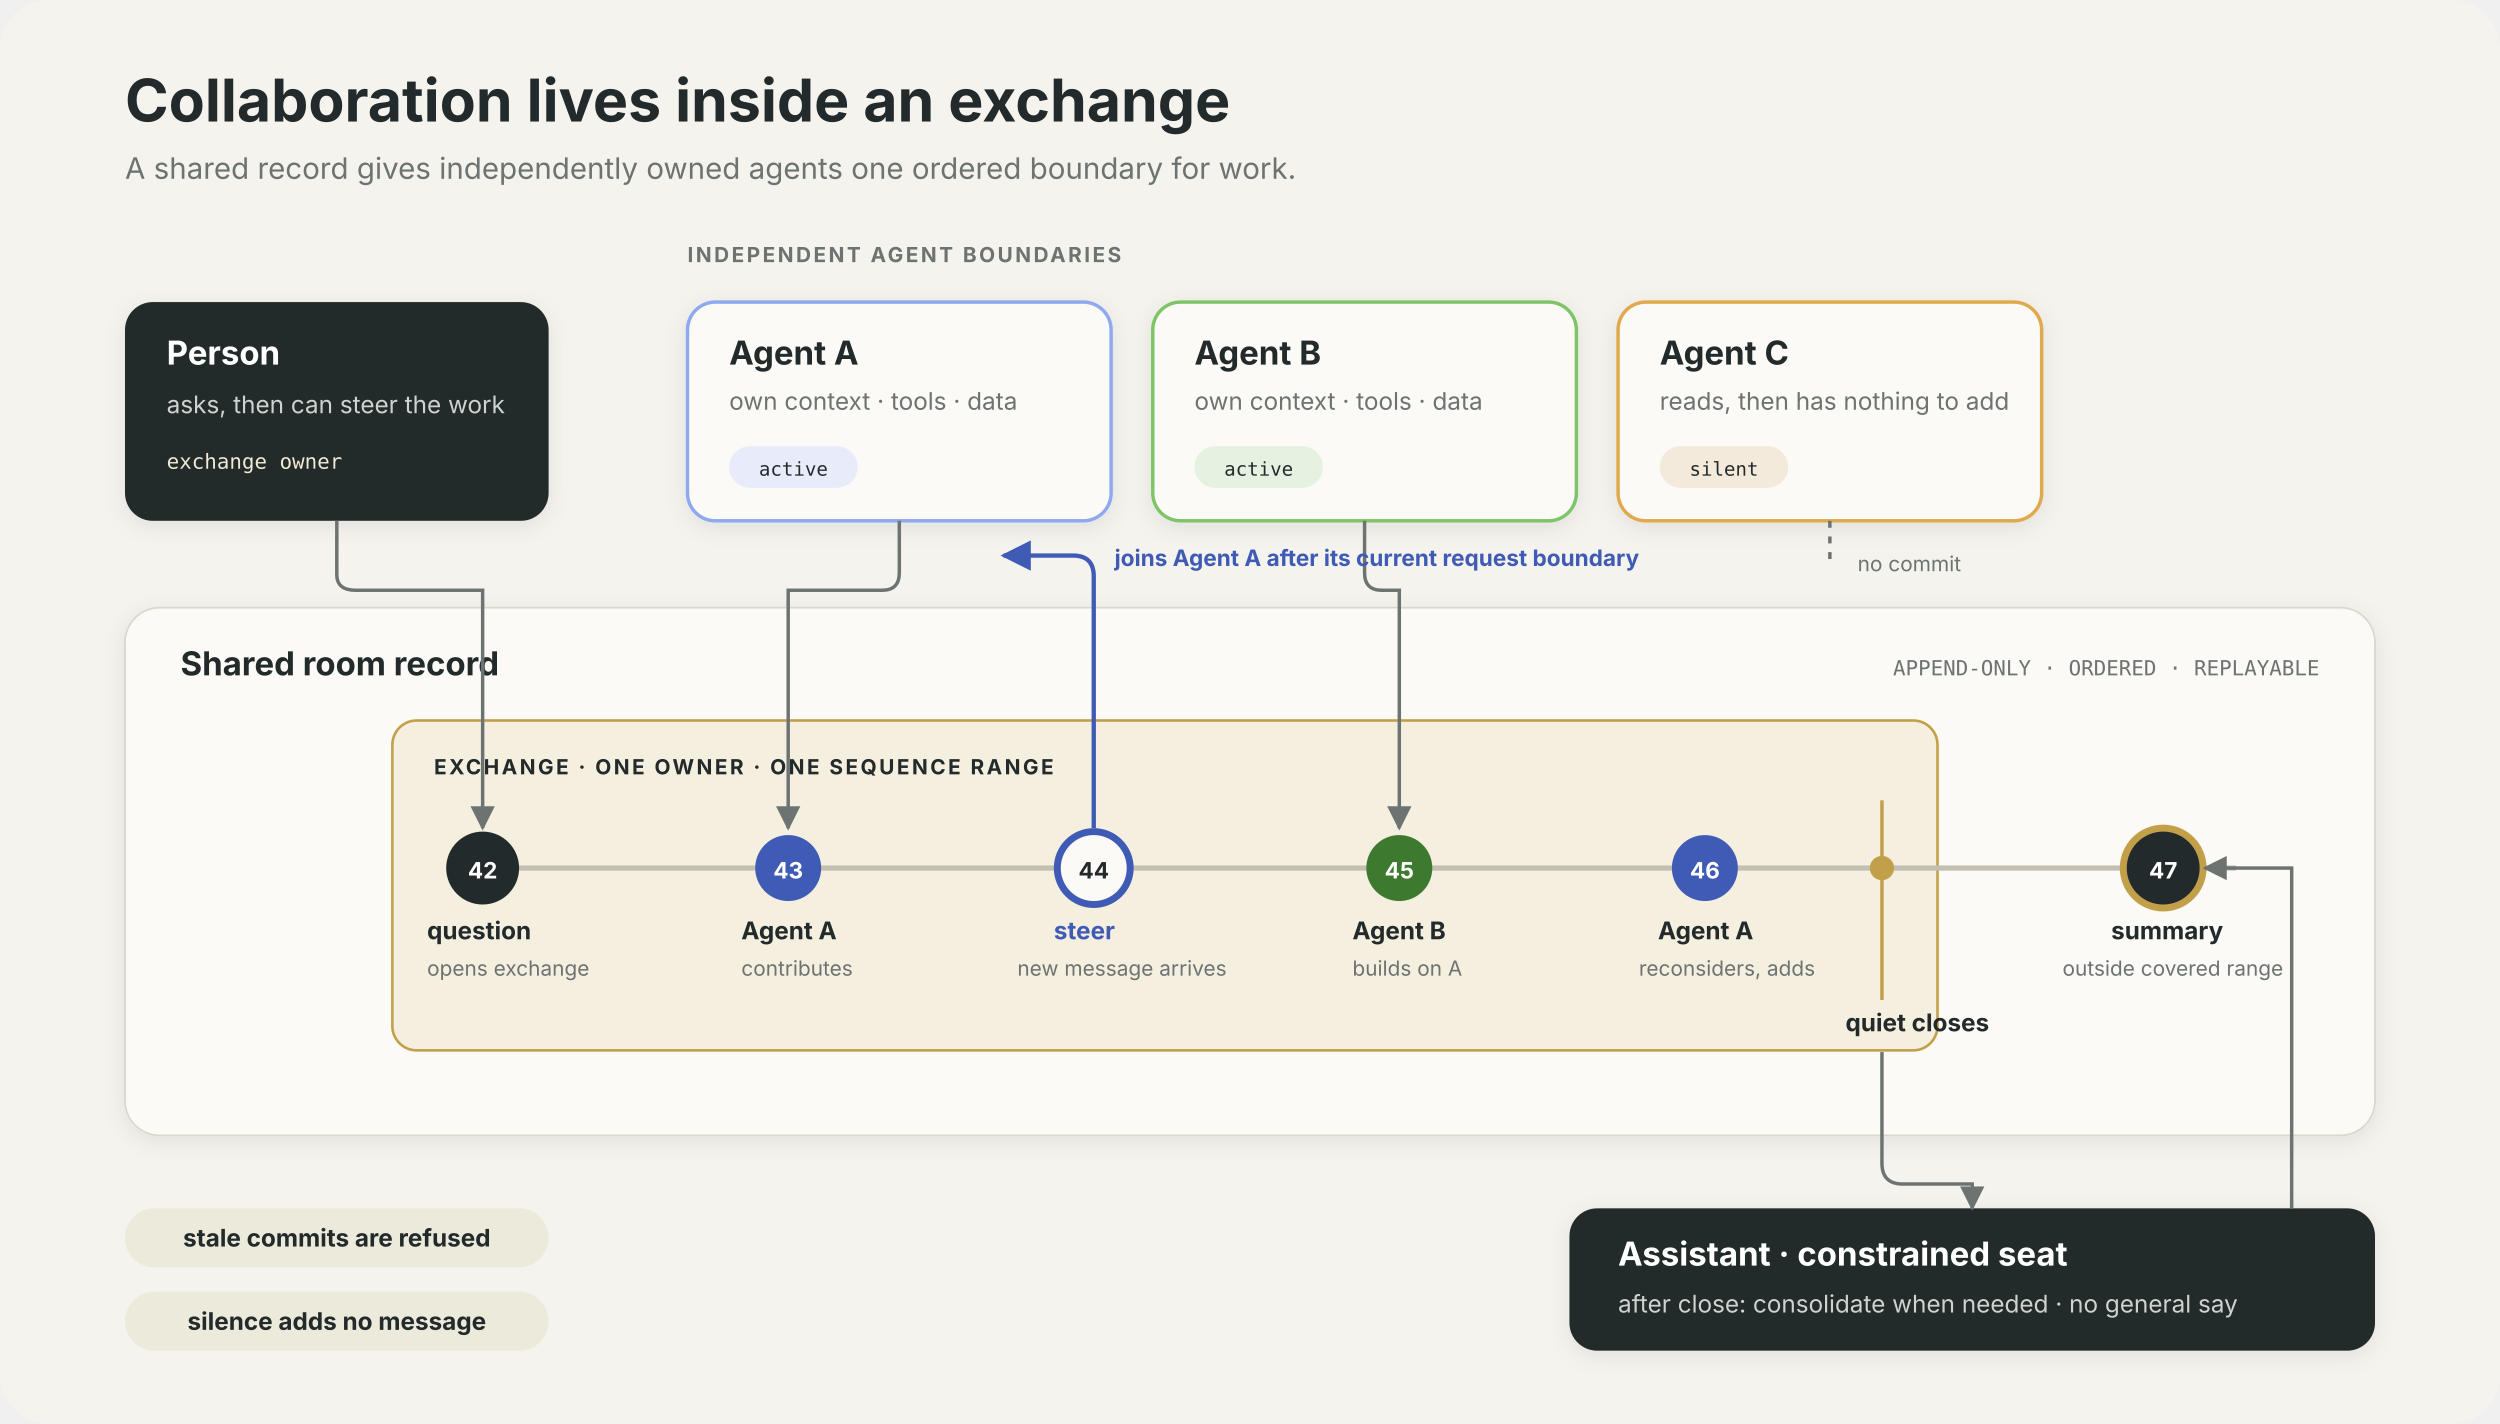
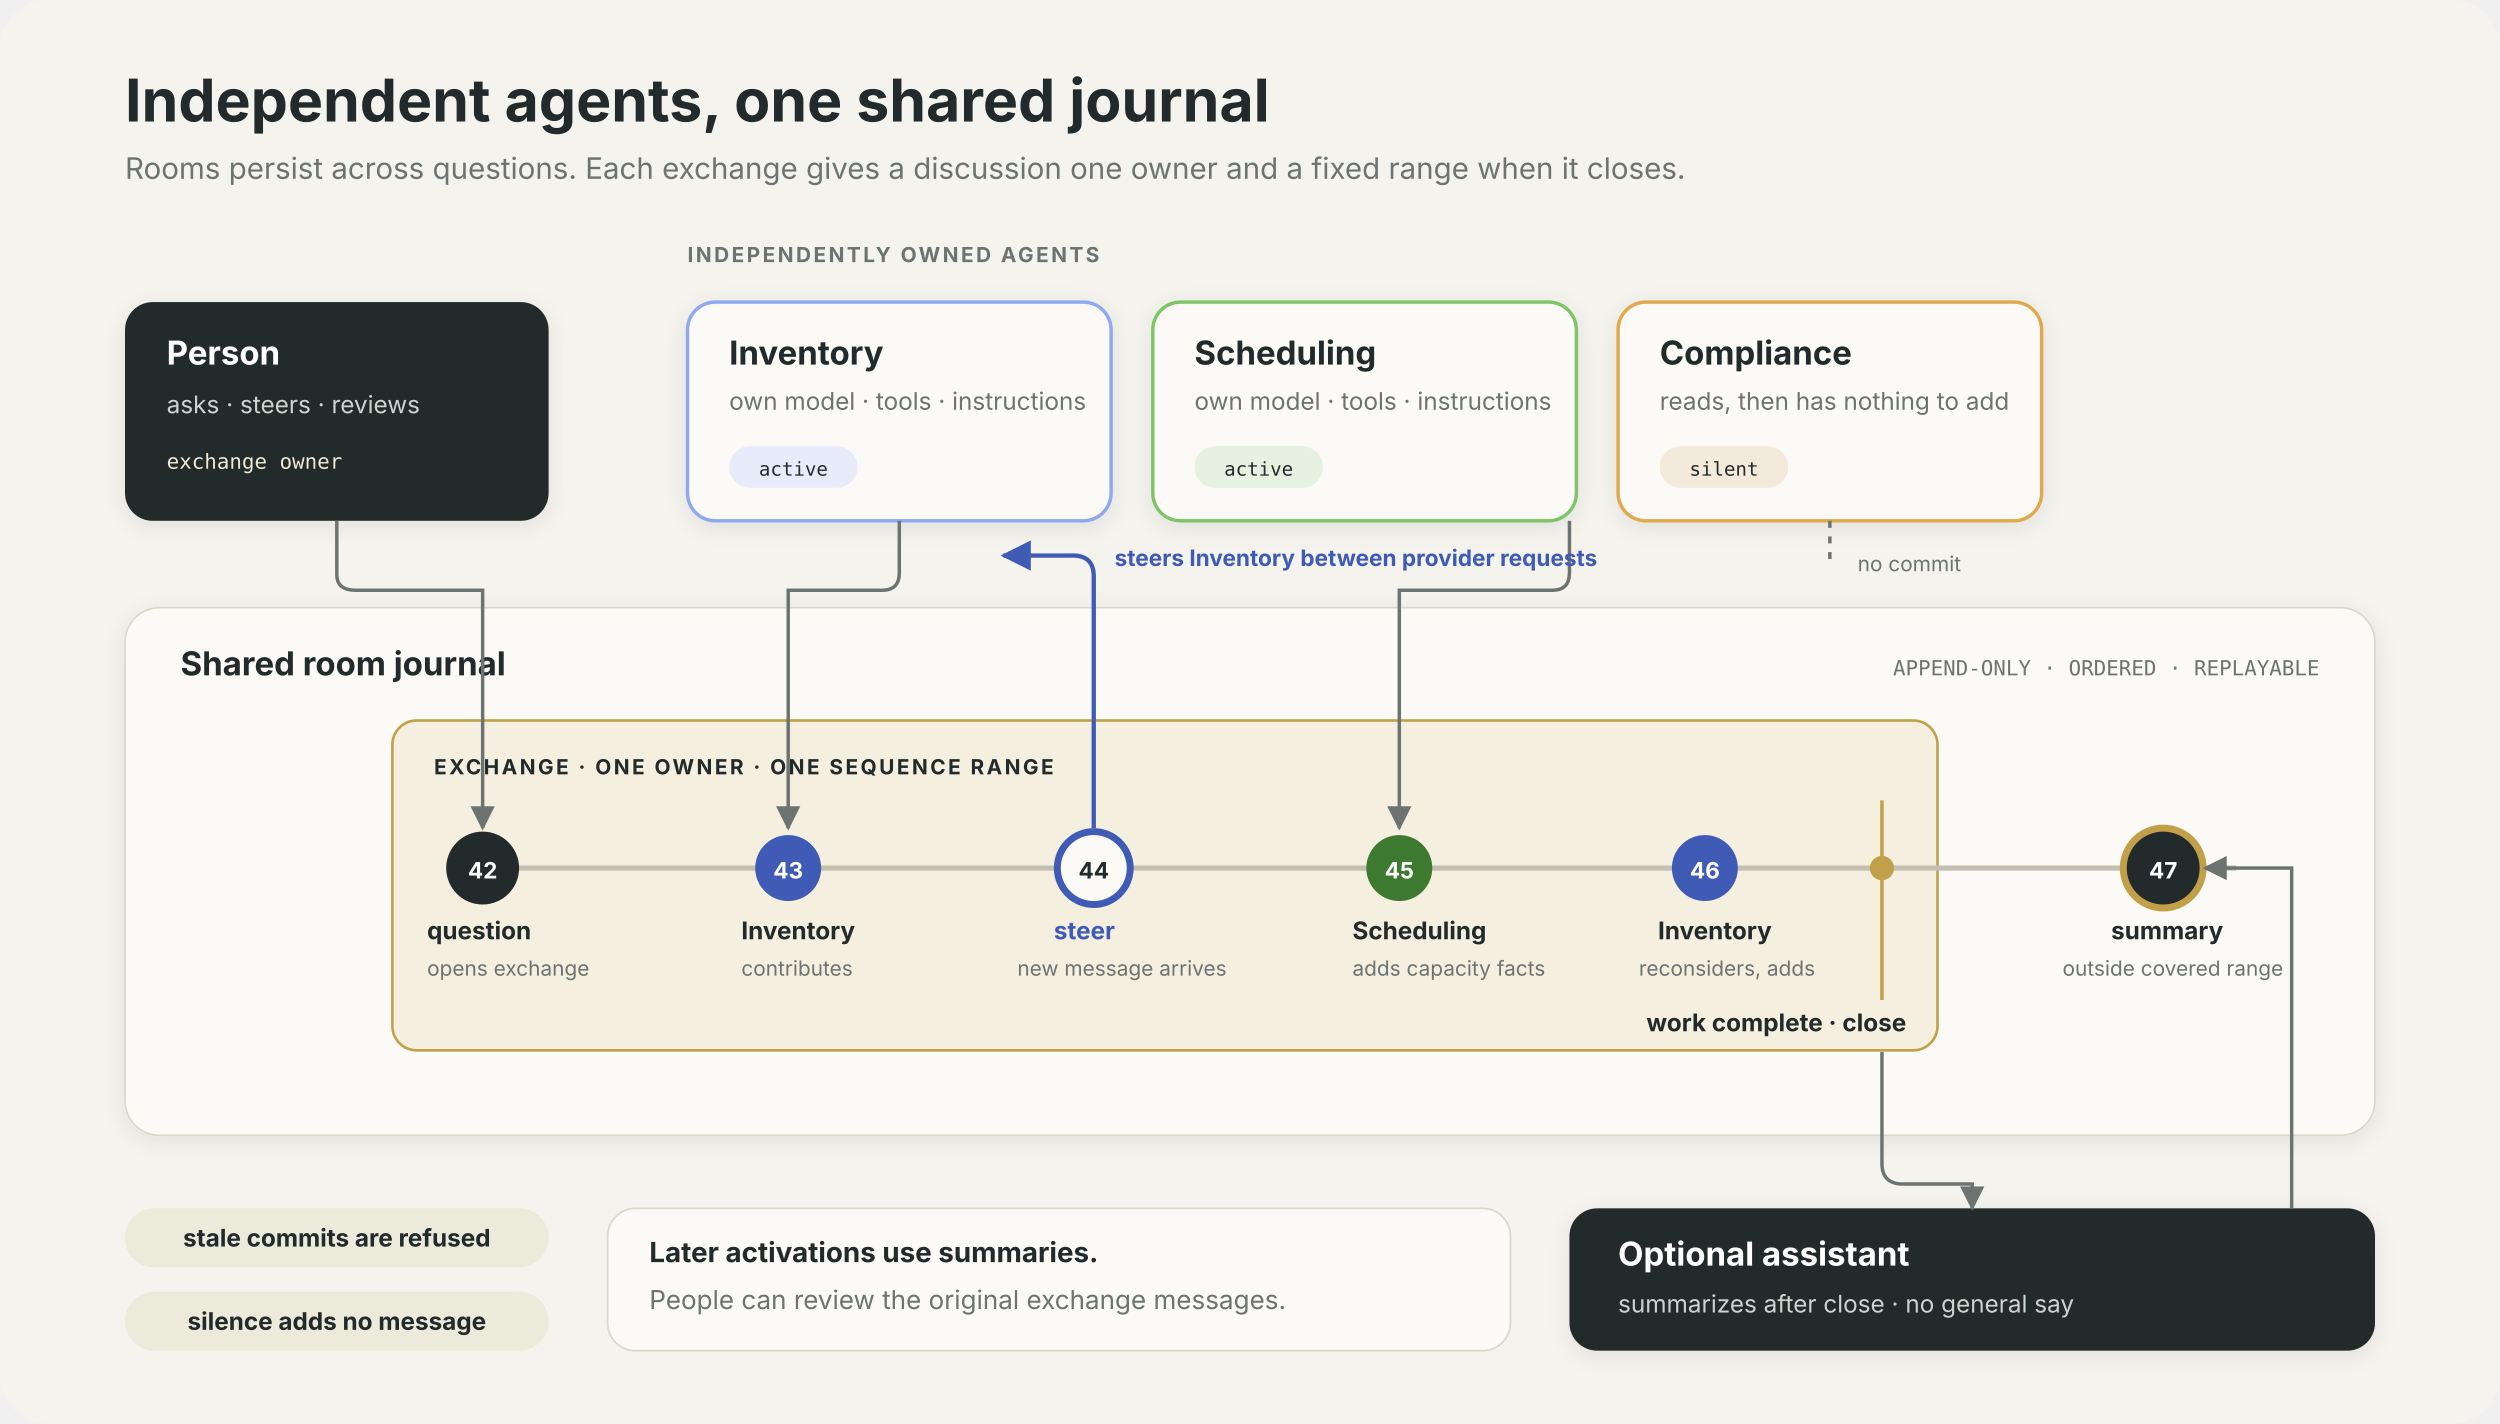
<svg xmlns="http://www.w3.org/2000/svg" width="1440" height="820" viewBox="0 0 1440 820" role="img" aria-labelledby="title desc">
  <defs>
    <marker id="arrow" viewBox="0 0 10 10" refX="9" refY="5" markerWidth="7" markerHeight="7" orient="auto-start-reverse">
      <path d="M0 0 10 5 0 10Z" fill="#6c7371" />
    </marker>
    <marker id="arrow-blue" viewBox="0 0 10 10" refX="9" refY="5" markerWidth="7" markerHeight="7" orient="auto-start-reverse">
      <path d="M0 0 10 5 0 10Z" fill="#3f5bb5" />
    </marker>
    <filter id="shadow" x="-10%" y="-10%" width="120%" height="130%">
      <feDropShadow dx="0" dy="3" stdDeviation="6" flood-color="#232a2b" flood-opacity="0.08" />
    </filter>
    <style>
      .sans { font-family: Inter, "IBM Plex Sans", system-ui, sans-serif; }
      .mono { font-family: "IBM Plex Mono", ui-monospace, monospace; }
      .ink { fill: #232a2b; }
      .dim { fill: #6c7371; }
      .small { font-size: 14px; }
      .body { font-size: 16px; }
      .label { font-size: 12px; font-weight: 700; letter-spacing: 1.4px; }
      .title { font-size: 19px; font-weight: 700; }
    </style>
  </defs>
  <rect width="1440" height="820" rx="28" fill="#f4f3ee" />
-   <text x="72" y="70" class="sans ink" font-size="34" font-weight="700">Collaboration lives inside an exchange</text>
-   <text x="72" y="103" class="sans dim" font-size="17">A shared record gives independently owned agents one ordered boundary for work.</text>
-   <text x="396" y="151" class="sans dim label">INDEPENDENT AGENT BOUNDARIES</text>
+   <text x="72" y="70" class="sans ink" font-size="34" font-weight="700">Independent agents, one shared journal</text>
+   <text x="72" y="103" class="sans dim" font-size="17">Rooms persist across questions. Each exchange gives a discussion one owner and a fixed range when it closes.</text>
+   <text x="396" y="151" class="sans dim label">INDEPENDENTLY OWNED AGENTS</text>
  <g filter="url(#shadow)">
    <rect x="396" y="174" width="244" height="126" rx="16" fill="#fbfaf6" stroke="#8fa8ef" stroke-width="2" />
    <rect x="664" y="174" width="244" height="126" rx="16" fill="#fbfaf6" stroke="#7fc468" stroke-width="2" />
    <rect x="932" y="174" width="244" height="126" rx="16" fill="#fbfaf6" stroke="#e0a94e" stroke-width="2" />
  </g>
-   <text x="420" y="210" class="sans ink title">Agent A</text>
-   <text x="420" y="236" class="sans dim small">own context · tools · data</text>
+   <text x="420" y="210" class="sans ink title">Inventory</text>
+   <text x="420" y="236" class="sans dim small">own model · tools · instructions</text>
  <rect x="420" y="257" width="74" height="24" rx="12" fill="#e8ecfa" />
  <text x="457" y="274" text-anchor="middle" class="mono ink" font-size="11">active</text>
-   <text x="688" y="210" class="sans ink title">Agent B</text>
-   <text x="688" y="236" class="sans dim small">own context · tools · data</text>
+   <text x="688" y="210" class="sans ink title">Scheduling</text>
+   <text x="688" y="236" class="sans dim small">own model · tools · instructions</text>
  <rect x="688" y="257" width="74" height="24" rx="12" fill="#e5f1e1" />
  <text x="725" y="274" text-anchor="middle" class="mono ink" font-size="11">active</text>
-   <text x="956" y="210" class="sans ink title">Agent C</text>
+   <text x="956" y="210" class="sans ink title">Compliance</text>
  <text x="956" y="236" class="sans dim small">reads, then has nothing to add</text>
  <rect x="956" y="257" width="74" height="24" rx="12" fill="#f4eadc" />
  <text x="993" y="274" text-anchor="middle" class="mono ink" font-size="11">silent</text>
  <g filter="url(#shadow)">
    <rect x="72" y="350" width="1296" height="304" rx="20" fill="#fbfaf6" stroke="#dad7cb" />
  </g>
-   <text x="104" y="389" class="sans ink title">Shared room record</text>
+   <text x="104" y="389" class="sans ink title">Shared room journal</text>
  <text x="1336" y="389" text-anchor="end" class="mono dim" font-size="12">APPEND-ONLY · ORDERED · REPLAYABLE</text>
  <rect x="226" y="415" width="890" height="190" rx="14" fill="#f1ead6" fill-opacity="0.7" stroke="#c2a049" stroke-width="1.5" />
  <text x="250" y="446" class="sans ink label">EXCHANGE · ONE OWNER · ONE SEQUENCE RANGE</text>
  <line x1="266" y1="500" x2="1288" y2="500" stroke="#c3bfb1" stroke-width="3" />
  <g class="sans">
    <circle cx="278" cy="500" r="21" fill="#232a2b" />
    <text x="278" y="506" text-anchor="middle" fill="#fff" font-size="13" font-weight="700">42</text>
    <text x="246" y="541" class="ink small" font-weight="700">question</text>
    <text x="246" y="562" class="dim" font-size="12">opens exchange</text>
    <circle cx="454" cy="500" r="19" fill="#3f5bb5" />
    <text x="454" y="506" text-anchor="middle" fill="#fff" font-size="13" font-weight="700">43</text>
-     <text x="427" y="541" class="ink small" font-weight="700">Agent A</text>
+     <text x="427" y="541" class="ink small" font-weight="700">Inventory</text>
    <text x="427" y="562" class="dim" font-size="12">contributes</text>
    <circle cx="630" cy="500" r="21" fill="#fbfaf6" stroke="#3f5bb5" stroke-width="4" />
    <text x="630" y="506" text-anchor="middle" class="ink" font-size="13" font-weight="700">44</text>
    <text x="607" y="541" fill="#3f5bb5" font-size="14" font-weight="700">steer</text>
    <text x="586" y="562" class="dim" font-size="12">new message arrives</text>
    <circle cx="806" cy="500" r="19" fill="#3d7a2f" />
    <text x="806" y="506" text-anchor="middle" fill="#fff" font-size="13" font-weight="700">45</text>
-     <text x="779" y="541" class="ink small" font-weight="700">Agent B</text>
-     <text x="779" y="562" class="dim" font-size="12">builds on A</text>
+     <text x="779" y="541" class="ink small" font-weight="700">Scheduling</text>
+     <text x="779" y="562" class="dim" font-size="12">adds capacity facts</text>
    <circle cx="982" cy="500" r="19" fill="#3f5bb5" />
    <text x="982" y="506" text-anchor="middle" fill="#fff" font-size="13" font-weight="700">46</text>
-     <text x="955" y="541" class="ink small" font-weight="700">Agent A</text>
+     <text x="955" y="541" class="ink small" font-weight="700">Inventory</text>
    <text x="944" y="562" class="dim" font-size="12">reconsiders, adds</text>
    <line x1="1084" y1="461" x2="1084" y2="576" stroke="#c2a049" stroke-width="2" />
    <circle cx="1084" cy="500" r="7" fill="#c2a049" />
-     <text x="1063" y="594" class="ink small" font-weight="700">quiet closes</text>
+     <text x="1098" y="594" text-anchor="end" class="ink small" font-weight="700">work complete · close</text>
    <circle cx="1246" cy="500" r="23" fill="#232a2b" stroke="#c2a049" stroke-width="4" />
    <text x="1246" y="506" text-anchor="middle" fill="#fff" font-size="13" font-weight="700">47</text>
    <text x="1216" y="541" class="ink small" font-weight="700">summary</text>
    <text x="1188" y="562" class="dim" font-size="12">outside covered range</text>
  </g>
  <path d="M518 300V330Q518 340 508 340H454V477" fill="none" stroke="#6c7371" stroke-width="2" marker-end="url(#arrow)" />
-   <path d="M786 300V330Q786 340 796 340H806V477" fill="none" stroke="#6c7371" stroke-width="2" marker-end="url(#arrow)" />
+   <path d="M904 300V330Q904 340 894 340H806V477" fill="none" stroke="#6c7371" stroke-width="2" marker-end="url(#arrow)" />
  <path d="M1054 300V325" fill="none" stroke="#6c7371" stroke-width="2" stroke-dasharray="4 5" />
  <text x="1070" y="329" class="sans dim" font-size="12">no commit</text>
  <path d="M630 477V332Q630 320 618 320H578" fill="none" stroke="#3f5bb5" stroke-width="2.5" marker-end="url(#arrow-blue)" />
-   <text x="642" y="326" class="sans" fill="#3f5bb5" font-size="13" font-weight="700">joins Agent A after its current request boundary</text>
+   <text x="642" y="326" class="sans" fill="#3f5bb5" font-size="13" font-weight="700">steers Inventory between provider requests</text>
  <g filter="url(#shadow)">
    <rect x="72" y="174" width="244" height="126" rx="16" fill="#232a2b" />
    <rect x="904" y="696" width="464" height="82" rx="16" fill="#232a2b" />
  </g>
  <text x="96" y="210" class="sans" fill="#fff" font-size="19" font-weight="700">Person</text>
-   <text x="96" y="238" class="sans" fill="#cfd2cf" font-size="14">asks, then can steer the work</text>
+   <text x="96" y="238" class="sans" fill="#cfd2cf" font-size="14">asks · steers · reviews</text>
  <text x="96" y="270" class="mono" fill="#f1ead6" font-size="12">exchange owner</text>
  <path d="M194 300V331Q194 340 205 340H278V477" fill="none" stroke="#6c7371" stroke-width="2" marker-end="url(#arrow)" />
-   <text x="932" y="729" class="sans" fill="#fff" font-size="19" font-weight="700">Assistant · constrained seat</text>
-   <text x="932" y="756" class="sans" fill="#cfd2cf" font-size="14">after close: consolidate when needed · no general say</text>
+   <text x="932" y="729" class="sans" fill="#fff" font-size="19" font-weight="700">Optional assistant</text>
+   <text x="932" y="756" class="sans" fill="#cfd2cf" font-size="14">summarizes after close · no general say</text>
  <path d="M1084 606V670Q1084 682 1096 682H1136V696" fill="none" stroke="#6c7371" stroke-width="2" marker-end="url(#arrow)" />
  <path d="M1320 696V500H1270" fill="none" stroke="#6c7371" stroke-width="2" marker-end="url(#arrow)" />
+   <rect x="350" y="696" width="520" height="82" rx="16" fill="#fbfaf6" stroke="#dad7cb" />
+   <text x="374" y="727" class="sans ink" font-size="16" font-weight="700">Later activations use summaries.</text>
+   <text x="374" y="754" class="sans dim" font-size="15">People can review the original exchange messages.</text>
  <rect x="72" y="696" width="244" height="34" rx="17" fill="#eceada" />
  <text x="194" y="718" text-anchor="middle" class="sans ink small" font-weight="700">stale commits are refused</text>
  <rect x="72" y="744" width="244" height="34" rx="17" fill="#eceada" />
  <text x="194" y="766" text-anchor="middle" class="sans ink small" font-weight="700">silence adds no message</text>
</svg>
